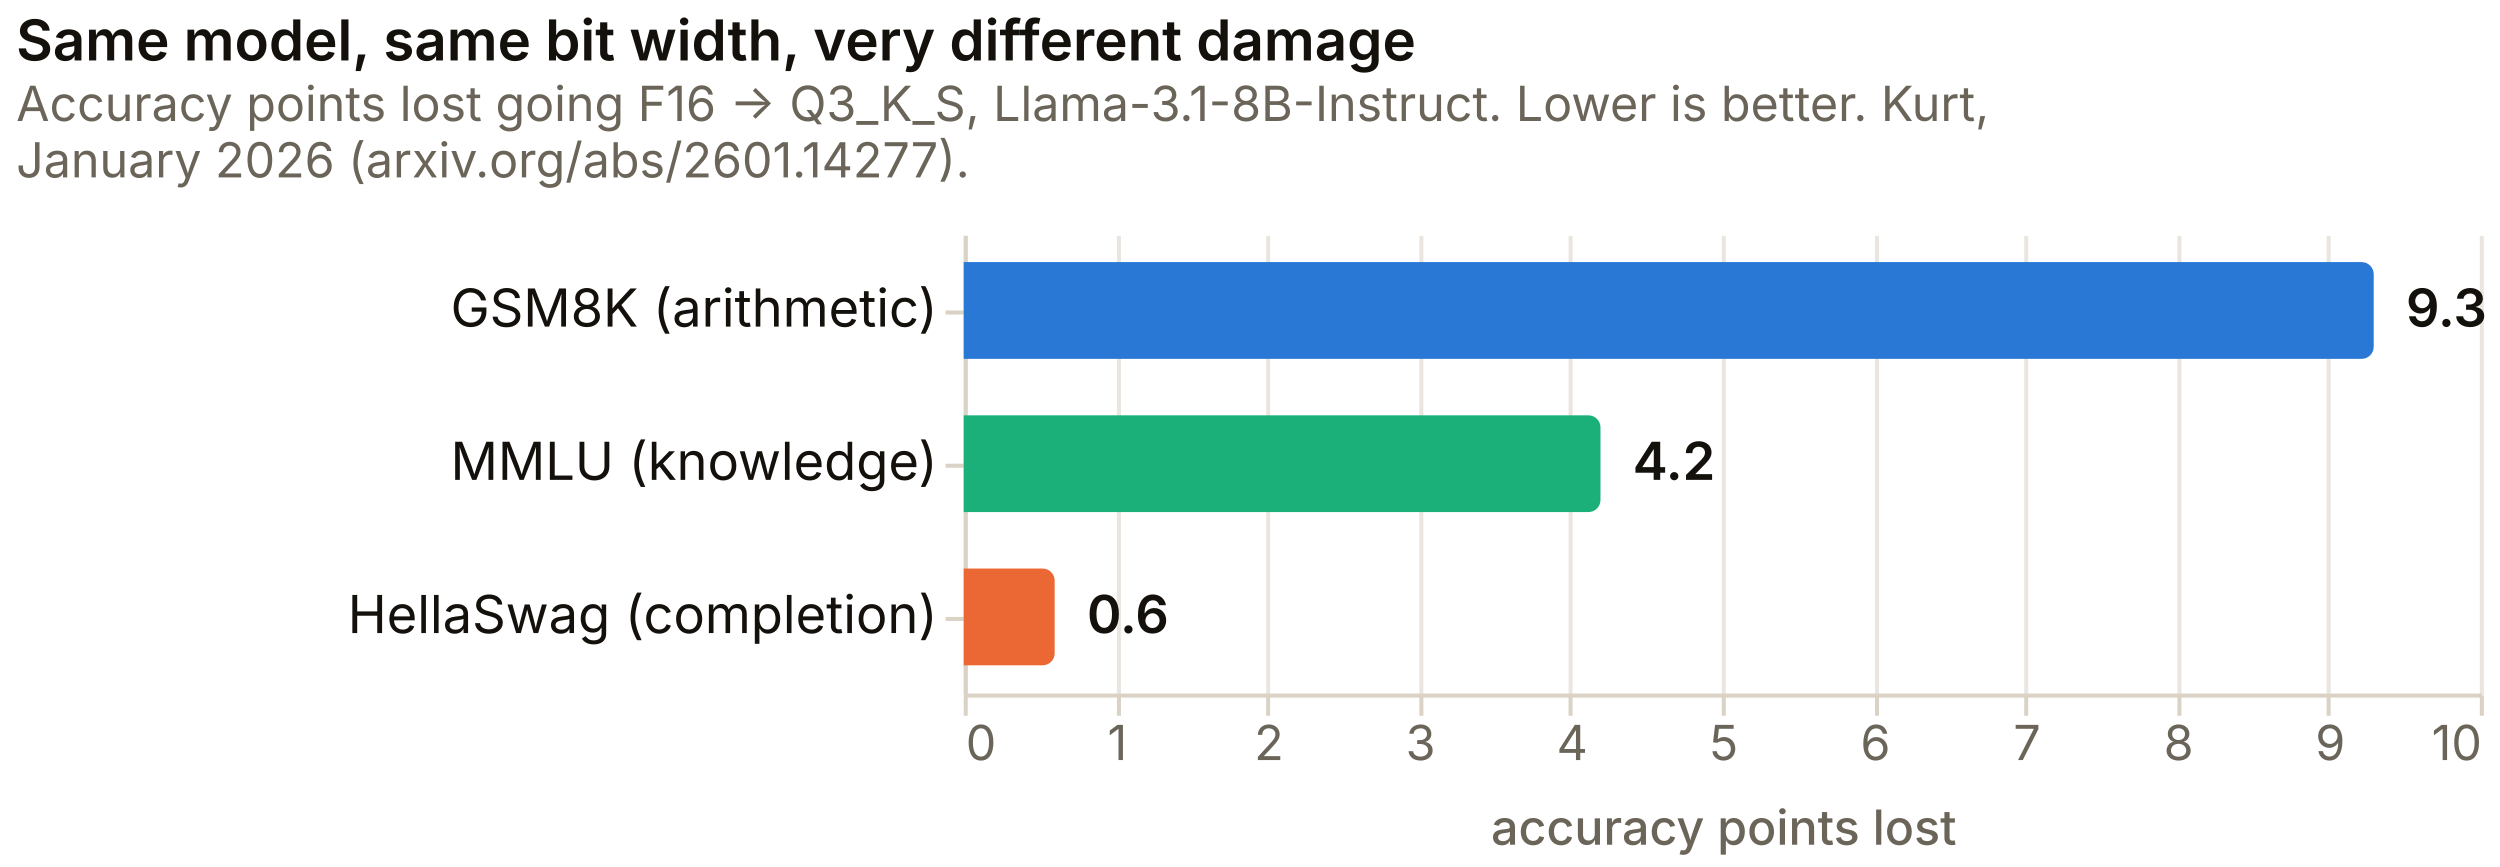
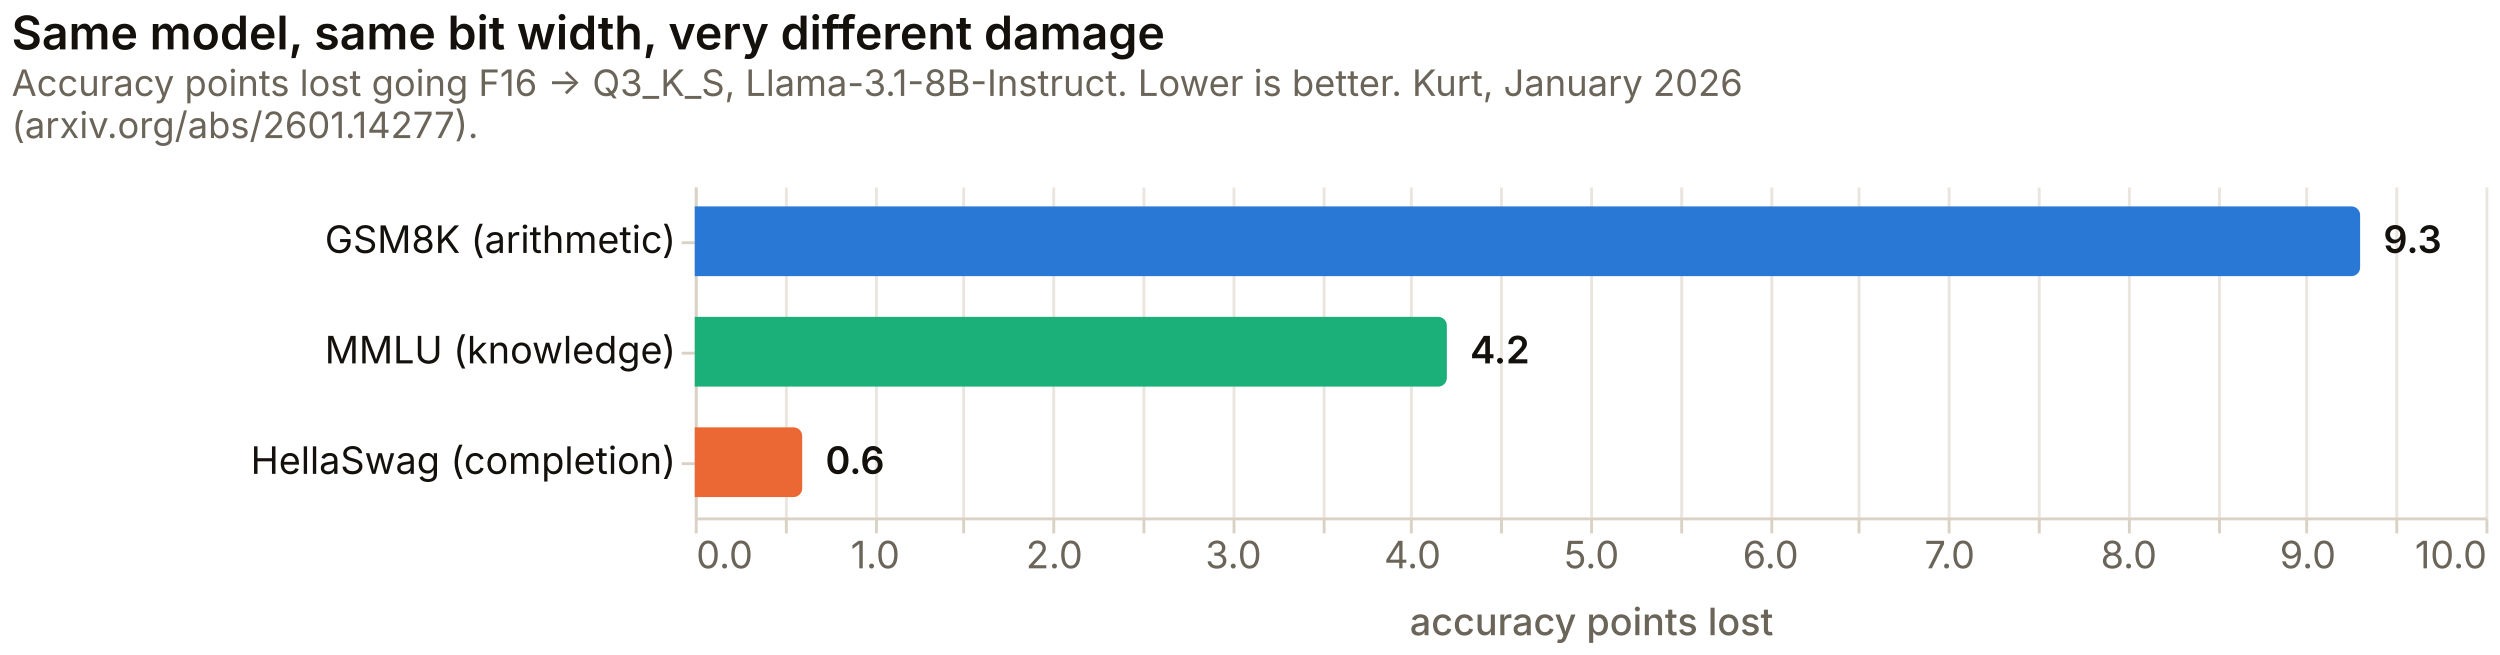
- <svg xmlns="http://www.w3.org/2000/svg" version="1.1" class="marks" width="620" height="215" viewBox="0 0 620 215">
-   <g fill="none" stroke-miterlimit="4" transform="translate(239,58)">
+ <svg xmlns="http://www.w3.org/2000/svg" version="1.1" class="marks" width="860" height="225" viewBox="0 0 860 225">
+   <g fill="none" stroke-miterlimit="4" transform="translate(239,64)">
    <g class="mark-group role-frame root" role="graphics-object" aria-roledescription="group mark container">
      <g transform="translate(0,0)">
-         <path class="background" aria-hidden="true" d="M0,0h376v114h-376Z" />
+         <path class="background" aria-hidden="true" d="M0,0h616v114h-616Z" />
        <g>
          <g class="mark-group role-axis" aria-hidden="true">
            <g transform="translate(0.5,114.5)">
              <path class="background" aria-hidden="true" d="M0,0h0v0h0Z" pointer-events="none" />
              <g>
                <g class="mark-rule role-axis-grid" pointer-events="none">
                  <line transform="translate(0,0)" x2="0" y2="-114" stroke="#d9d2c5" stroke-opacity="0.55" stroke-width="1" opacity="1" />
-                   <line transform="translate(38,0)" x2="0" y2="-114" stroke="#d9d2c5" stroke-opacity="0.55" stroke-width="1" opacity="1" />
-                   <line transform="translate(75,0)" x2="0" y2="-114" stroke="#d9d2c5" stroke-opacity="0.55" stroke-width="1" opacity="1" />
-                   <line transform="translate(113,0)" x2="0" y2="-114" stroke="#d9d2c5" stroke-opacity="0.55" stroke-width="1" opacity="1" />
-                   <line transform="translate(150,0)" x2="0" y2="-114" stroke="#d9d2c5" stroke-opacity="0.55" stroke-width="1" opacity="1" />
-                   <line transform="translate(188,0)" x2="0" y2="-114" stroke="#d9d2c5" stroke-opacity="0.55" stroke-width="1" opacity="1" />
-                   <line transform="translate(226,0)" x2="0" y2="-114" stroke="#d9d2c5" stroke-opacity="0.55" stroke-width="1" opacity="1" />
-                   <line transform="translate(263,0)" x2="0" y2="-114" stroke="#d9d2c5" stroke-opacity="0.55" stroke-width="1" opacity="1" />
-                   <line transform="translate(301,0)" x2="0" y2="-114" stroke="#d9d2c5" stroke-opacity="0.55" stroke-width="1" opacity="1" />
-                   <line transform="translate(338,0)" x2="0" y2="-114" stroke="#d9d2c5" stroke-opacity="0.55" stroke-width="1" opacity="1" />
-                   <line transform="translate(376,0)" x2="0" y2="-114" stroke="#d9d2c5" stroke-opacity="0.55" stroke-width="1" opacity="1" />
+                   <line transform="translate(31,0)" x2="0" y2="-114" stroke="#d9d2c5" stroke-opacity="0.55" stroke-width="1" opacity="1" />
+                   <line transform="translate(62,0)" x2="0" y2="-114" stroke="#d9d2c5" stroke-opacity="0.55" stroke-width="1" opacity="1" />
+                   <line transform="translate(92,0)" x2="0" y2="-114" stroke="#d9d2c5" stroke-opacity="0.55" stroke-width="1" opacity="1" />
+                   <line transform="translate(123,0)" x2="0" y2="-114" stroke="#d9d2c5" stroke-opacity="0.55" stroke-width="1" opacity="1" />
+                   <line transform="translate(154,0)" x2="0" y2="-114" stroke="#d9d2c5" stroke-opacity="0.55" stroke-width="1" opacity="1" />
+                   <line transform="translate(185,0)" x2="0" y2="-114" stroke="#d9d2c5" stroke-opacity="0.55" stroke-width="1" opacity="1" />
+                   <line transform="translate(216,0)" x2="0" y2="-114" stroke="#d9d2c5" stroke-opacity="0.55" stroke-width="1" opacity="1" />
+                   <line transform="translate(246,0)" x2="0" y2="-114" stroke="#d9d2c5" stroke-opacity="0.55" stroke-width="1" opacity="1" />
+                   <line transform="translate(277,0)" x2="0" y2="-114" stroke="#d9d2c5" stroke-opacity="0.55" stroke-width="1" opacity="1" />
+                   <line transform="translate(308,0)" x2="0" y2="-114" stroke="#d9d2c5" stroke-opacity="0.55" stroke-width="1" opacity="1" />
+                   <line transform="translate(339,0)" x2="0" y2="-114" stroke="#d9d2c5" stroke-opacity="0.55" stroke-width="1" opacity="1" />
+                   <line transform="translate(370,0)" x2="0" y2="-114" stroke="#d9d2c5" stroke-opacity="0.55" stroke-width="1" opacity="1" />
+                   <line transform="translate(400,0)" x2="0" y2="-114" stroke="#d9d2c5" stroke-opacity="0.55" stroke-width="1" opacity="1" />
+                   <line transform="translate(431,0)" x2="0" y2="-114" stroke="#d9d2c5" stroke-opacity="0.55" stroke-width="1" opacity="1" />
+                   <line transform="translate(462,0)" x2="0" y2="-114" stroke="#d9d2c5" stroke-opacity="0.55" stroke-width="1" opacity="1" />
+                   <line transform="translate(493,0)" x2="0" y2="-114" stroke="#d9d2c5" stroke-opacity="0.55" stroke-width="1" opacity="1" />
+                   <line transform="translate(524,0)" x2="0" y2="-114" stroke="#d9d2c5" stroke-opacity="0.55" stroke-width="1" opacity="1" />
+                   <line transform="translate(554,0)" x2="0" y2="-114" stroke="#d9d2c5" stroke-opacity="0.55" stroke-width="1" opacity="1" />
+                   <line transform="translate(585,0)" x2="0" y2="-114" stroke="#d9d2c5" stroke-opacity="0.55" stroke-width="1" opacity="1" />
+                   <line transform="translate(616,0)" x2="0" y2="-114" stroke="#d9d2c5" stroke-opacity="0.55" stroke-width="1" opacity="1" />
                </g>
              </g>
              <path class="foreground" aria-hidden="true" d="" pointer-events="none" display="none" />
            </g>
          </g>
          <g class="mark-group role-axis" role="graphics-symbol" aria-roledescription="axis" aria-label="X-axis titled 'accuracy points lost' for a linear scale with values from 0 to 10">
            <g transform="translate(0.5,114.5)">
              <path class="background" aria-hidden="true" d="M0,0h0v0h0Z" pointer-events="none" />
              <g>
                <g class="mark-rule role-axis-tick" pointer-events="none">
                  <line transform="translate(0,0)" x2="0" y2="5" stroke="#d9d2c5" stroke-width="1" opacity="1" />
-                   <line transform="translate(38,0)" x2="0" y2="5" stroke="#d9d2c5" stroke-width="1" opacity="1" />
-                   <line transform="translate(75,0)" x2="0" y2="5" stroke="#d9d2c5" stroke-width="1" opacity="1" />
-                   <line transform="translate(113,0)" x2="0" y2="5" stroke="#d9d2c5" stroke-width="1" opacity="1" />
-                   <line transform="translate(150,0)" x2="0" y2="5" stroke="#d9d2c5" stroke-width="1" opacity="1" />
-                   <line transform="translate(188,0)" x2="0" y2="5" stroke="#d9d2c5" stroke-width="1" opacity="1" />
-                   <line transform="translate(226,0)" x2="0" y2="5" stroke="#d9d2c5" stroke-width="1" opacity="1" />
-                   <line transform="translate(263,0)" x2="0" y2="5" stroke="#d9d2c5" stroke-width="1" opacity="1" />
-                   <line transform="translate(301,0)" x2="0" y2="5" stroke="#d9d2c5" stroke-width="1" opacity="1" />
-                   <line transform="translate(338,0)" x2="0" y2="5" stroke="#d9d2c5" stroke-width="1" opacity="1" />
-                   <line transform="translate(376,0)" x2="0" y2="5" stroke="#d9d2c5" stroke-width="1" opacity="1" />
+                   <line transform="translate(31,0)" x2="0" y2="5" stroke="#d9d2c5" stroke-width="1" opacity="1" />
+                   <line transform="translate(62,0)" x2="0" y2="5" stroke="#d9d2c5" stroke-width="1" opacity="1" />
+                   <line transform="translate(92,0)" x2="0" y2="5" stroke="#d9d2c5" stroke-width="1" opacity="1" />
+                   <line transform="translate(123,0)" x2="0" y2="5" stroke="#d9d2c5" stroke-width="1" opacity="1" />
+                   <line transform="translate(154,0)" x2="0" y2="5" stroke="#d9d2c5" stroke-width="1" opacity="1" />
+                   <line transform="translate(185,0)" x2="0" y2="5" stroke="#d9d2c5" stroke-width="1" opacity="1" />
+                   <line transform="translate(216,0)" x2="0" y2="5" stroke="#d9d2c5" stroke-width="1" opacity="1" />
+                   <line transform="translate(246,0)" x2="0" y2="5" stroke="#d9d2c5" stroke-width="1" opacity="1" />
+                   <line transform="translate(277,0)" x2="0" y2="5" stroke="#d9d2c5" stroke-width="1" opacity="1" />
+                   <line transform="translate(308,0)" x2="0" y2="5" stroke="#d9d2c5" stroke-width="1" opacity="1" />
+                   <line transform="translate(339,0)" x2="0" y2="5" stroke="#d9d2c5" stroke-width="1" opacity="1" />
+                   <line transform="translate(370,0)" x2="0" y2="5" stroke="#d9d2c5" stroke-width="1" opacity="1" />
+                   <line transform="translate(400,0)" x2="0" y2="5" stroke="#d9d2c5" stroke-width="1" opacity="1" />
+                   <line transform="translate(431,0)" x2="0" y2="5" stroke="#d9d2c5" stroke-width="1" opacity="1" />
+                   <line transform="translate(462,0)" x2="0" y2="5" stroke="#d9d2c5" stroke-width="1" opacity="1" />
+                   <line transform="translate(493,0)" x2="0" y2="5" stroke="#d9d2c5" stroke-width="1" opacity="1" />
+                   <line transform="translate(524,0)" x2="0" y2="5" stroke="#d9d2c5" stroke-width="1" opacity="1" />
+                   <line transform="translate(554,0)" x2="0" y2="5" stroke="#d9d2c5" stroke-width="1" opacity="1" />
+                   <line transform="translate(585,0)" x2="0" y2="5" stroke="#d9d2c5" stroke-width="1" opacity="1" />
+                   <line transform="translate(616,0)" x2="0" y2="5" stroke="#d9d2c5" stroke-width="1" opacity="1" />
                </g>
                <g class="mark-text role-axis-label" pointer-events="none">
-                   <text text-anchor="start" transform="translate(0,16)" font-family="ui-sans-serif, system-ui, -apple-system, 'Segoe UI', Inter, Helvetica, Arial, sans-serif" font-size="12px" fill="#6b6459" opacity="1">0</text>
-                   <text text-anchor="middle" transform="translate(37.6,16)" font-family="ui-sans-serif, system-ui, -apple-system, 'Segoe UI', Inter, Helvetica, Arial, sans-serif" font-size="12px" fill="#6b6459" opacity="1">1</text>
-                   <text text-anchor="middle" transform="translate(75.2,16)" font-family="ui-sans-serif, system-ui, -apple-system, 'Segoe UI', Inter, Helvetica, Arial, sans-serif" font-size="12px" fill="#6b6459" opacity="1">2</text>
-                   <text text-anchor="middle" transform="translate(112.8,16)" font-family="ui-sans-serif, system-ui, -apple-system, 'Segoe UI', Inter, Helvetica, Arial, sans-serif" font-size="12px" fill="#6b6459" opacity="1">3</text>
-                   <text text-anchor="middle" transform="translate(150.4,16)" font-family="ui-sans-serif, system-ui, -apple-system, 'Segoe UI', Inter, Helvetica, Arial, sans-serif" font-size="12px" fill="#6b6459" opacity="1">4</text>
-                   <text text-anchor="middle" transform="translate(188,16)" font-family="ui-sans-serif, system-ui, -apple-system, 'Segoe UI', Inter, Helvetica, Arial, sans-serif" font-size="12px" fill="#6b6459" opacity="1">5</text>
-                   <text text-anchor="middle" transform="translate(225.6,16)" font-family="ui-sans-serif, system-ui, -apple-system, 'Segoe UI', Inter, Helvetica, Arial, sans-serif" font-size="12px" fill="#6b6459" opacity="1">6</text>
-                   <text text-anchor="middle" transform="translate(263.2,16)" font-family="ui-sans-serif, system-ui, -apple-system, 'Segoe UI', Inter, Helvetica, Arial, sans-serif" font-size="12px" fill="#6b6459" opacity="1">7</text>
-                   <text text-anchor="middle" transform="translate(300.8,16)" font-family="ui-sans-serif, system-ui, -apple-system, 'Segoe UI', Inter, Helvetica, Arial, sans-serif" font-size="12px" fill="#6b6459" opacity="1">8</text>
-                   <text text-anchor="middle" transform="translate(338.4,16)" font-family="ui-sans-serif, system-ui, -apple-system, 'Segoe UI', Inter, Helvetica, Arial, sans-serif" font-size="12px" fill="#6b6459" opacity="1">9</text>
-                   <text text-anchor="end" transform="translate(376,16)" font-family="ui-sans-serif, system-ui, -apple-system, 'Segoe UI', Inter, Helvetica, Arial, sans-serif" font-size="12px" fill="#6b6459" opacity="1">10</text>
+                   <text text-anchor="start" transform="translate(0,17)" font-family="ui-sans-serif, system-ui, -apple-system, 'Segoe UI', Inter, Helvetica, Arial, sans-serif" font-size="13px" fill="#6b6459" opacity="1">0.0</text>
+                   <text text-anchor="middle" transform="translate(30.8,17)" font-family="ui-sans-serif, system-ui, -apple-system, 'Segoe UI', Inter, Helvetica, Arial, sans-serif" font-size="13px" fill="#6b6459" opacity="0">0.5</text>
+                   <text text-anchor="middle" transform="translate(61.6,17)" font-family="ui-sans-serif, system-ui, -apple-system, 'Segoe UI', Inter, Helvetica, Arial, sans-serif" font-size="13px" fill="#6b6459" opacity="1">1.0</text>
+                   <text text-anchor="middle" transform="translate(92.4,17)" font-family="ui-sans-serif, system-ui, -apple-system, 'Segoe UI', Inter, Helvetica, Arial, sans-serif" font-size="13px" fill="#6b6459" opacity="0">1.5</text>
+                   <text text-anchor="middle" transform="translate(123.2,17)" font-family="ui-sans-serif, system-ui, -apple-system, 'Segoe UI', Inter, Helvetica, Arial, sans-serif" font-size="13px" fill="#6b6459" opacity="1">2.0</text>
+                   <text text-anchor="middle" transform="translate(154,17)" font-family="ui-sans-serif, system-ui, -apple-system, 'Segoe UI', Inter, Helvetica, Arial, sans-serif" font-size="13px" fill="#6b6459" opacity="0">2.5</text>
+                   <text text-anchor="middle" transform="translate(184.8,17)" font-family="ui-sans-serif, system-ui, -apple-system, 'Segoe UI', Inter, Helvetica, Arial, sans-serif" font-size="13px" fill="#6b6459" opacity="1">3.0</text>
+                   <text text-anchor="middle" transform="translate(215.6,17)" font-family="ui-sans-serif, system-ui, -apple-system, 'Segoe UI', Inter, Helvetica, Arial, sans-serif" font-size="13px" fill="#6b6459" opacity="0">3.5</text>
+                   <text text-anchor="middle" transform="translate(246.4,17)" font-family="ui-sans-serif, system-ui, -apple-system, 'Segoe UI', Inter, Helvetica, Arial, sans-serif" font-size="13px" fill="#6b6459" opacity="1">4.0</text>
+                   <text text-anchor="middle" transform="translate(277.2,17)" font-family="ui-sans-serif, system-ui, -apple-system, 'Segoe UI', Inter, Helvetica, Arial, sans-serif" font-size="13px" fill="#6b6459" opacity="0">4.5</text>
+                   <text text-anchor="middle" transform="translate(308,17)" font-family="ui-sans-serif, system-ui, -apple-system, 'Segoe UI', Inter, Helvetica, Arial, sans-serif" font-size="13px" fill="#6b6459" opacity="1">5.0</text>
+                   <text text-anchor="middle" transform="translate(338.8,17)" font-family="ui-sans-serif, system-ui, -apple-system, 'Segoe UI', Inter, Helvetica, Arial, sans-serif" font-size="13px" fill="#6b6459" opacity="0">5.5</text>
+                   <text text-anchor="middle" transform="translate(369.6,17)" font-family="ui-sans-serif, system-ui, -apple-system, 'Segoe UI', Inter, Helvetica, Arial, sans-serif" font-size="13px" fill="#6b6459" opacity="1">6.0</text>
+                   <text text-anchor="middle" transform="translate(400.4,17)" font-family="ui-sans-serif, system-ui, -apple-system, 'Segoe UI', Inter, Helvetica, Arial, sans-serif" font-size="13px" fill="#6b6459" opacity="0">6.5</text>
+                   <text text-anchor="middle" transform="translate(431.2,17)" font-family="ui-sans-serif, system-ui, -apple-system, 'Segoe UI', Inter, Helvetica, Arial, sans-serif" font-size="13px" fill="#6b6459" opacity="1">7.0</text>
+                   <text text-anchor="middle" transform="translate(462,17)" font-family="ui-sans-serif, system-ui, -apple-system, 'Segoe UI', Inter, Helvetica, Arial, sans-serif" font-size="13px" fill="#6b6459" opacity="0">7.5</text>
+                   <text text-anchor="middle" transform="translate(492.8,17)" font-family="ui-sans-serif, system-ui, -apple-system, 'Segoe UI', Inter, Helvetica, Arial, sans-serif" font-size="13px" fill="#6b6459" opacity="1">8.0</text>
+                   <text text-anchor="middle" transform="translate(523.6,17)" font-family="ui-sans-serif, system-ui, -apple-system, 'Segoe UI', Inter, Helvetica, Arial, sans-serif" font-size="13px" fill="#6b6459" opacity="0">8.5</text>
+                   <text text-anchor="middle" transform="translate(554.4,17)" font-family="ui-sans-serif, system-ui, -apple-system, 'Segoe UI', Inter, Helvetica, Arial, sans-serif" font-size="13px" fill="#6b6459" opacity="1">9.0</text>
+                   <text text-anchor="middle" transform="translate(585.2,17)" font-family="ui-sans-serif, system-ui, -apple-system, 'Segoe UI', Inter, Helvetica, Arial, sans-serif" font-size="13px" fill="#6b6459" opacity="0">9.5</text>
+                   <text text-anchor="end" transform="translate(616,17)" font-family="ui-sans-serif, system-ui, -apple-system, 'Segoe UI', Inter, Helvetica, Arial, sans-serif" font-size="13px" fill="#6b6459" opacity="1">10.0</text>
                </g>
                <g class="mark-rule role-axis-domain" pointer-events="none">
-                   <line transform="translate(0,0)" x2="376" y2="0" stroke="#d9d2c5" stroke-width="1" opacity="1" />
+                   <line transform="translate(0,0)" x2="616" y2="0" stroke="#d9d2c5" stroke-width="1" opacity="1" />
                </g>
                <g class="mark-text role-axis-title" pointer-events="none">
-                   <text text-anchor="middle" transform="translate(188,37)" font-family="ui-sans-serif, system-ui, -apple-system, 'Segoe UI', Inter, Helvetica, Arial, sans-serif" font-size="12px" font-weight="500" fill="#6b6459" opacity="1">accuracy points lost</text>
+                   <text text-anchor="middle" transform="translate(308,40)" font-family="ui-sans-serif, system-ui, -apple-system, 'Segoe UI', Inter, Helvetica, Arial, sans-serif" font-size="13px" font-weight="500" fill="#6b6459" opacity="1">accuracy points lost</text>
                </g>
              </g>
              <path class="foreground" aria-hidden="true" d="" pointer-events="none" display="none" />
            </g>
          </g>
          <g class="mark-group role-axis" role="graphics-symbol" aria-roledescription="axis" aria-label="Y-axis for a discrete scale with 3 values: GSM8K (arithmetic), MMLU (knowledge), HellaSwag (completion)">
            <g transform="translate(0.5,0.5)">
              <path class="background" aria-hidden="true" d="M0,0h0v0h0Z" pointer-events="none" />
              <g>
                <g class="mark-rule role-axis-tick" pointer-events="none">
                  <line transform="translate(0,19)" x2="-5" y2="0" stroke="#d9d2c5" stroke-width="1" opacity="1" />
                  <line transform="translate(0,57)" x2="-5" y2="0" stroke="#d9d2c5" stroke-width="1" opacity="1" />
                  <line transform="translate(0,95)" x2="-5" y2="0" stroke="#d9d2c5" stroke-width="1" opacity="1" />
                </g>
                <g class="mark-text role-axis-label" pointer-events="none">
                  <text text-anchor="end" transform="translate(-7,22.5)" font-family="ui-sans-serif, system-ui, -apple-system, 'Segoe UI', Inter, Helvetica, Arial, sans-serif" font-size="13px" fill="#14110d" opacity="1">GSM8K (arithmetic)</text>
                  <text text-anchor="end" transform="translate(-7,60.5)" font-family="ui-sans-serif, system-ui, -apple-system, 'Segoe UI', Inter, Helvetica, Arial, sans-serif" font-size="13px" fill="#14110d" opacity="1">MMLU (knowledge)</text>
                  <text text-anchor="end" transform="translate(-7,98.5)" font-family="ui-sans-serif, system-ui, -apple-system, 'Segoe UI', Inter, Helvetica, Arial, sans-serif" font-size="13px" fill="#14110d" opacity="1">HellaSwag (completion)</text>
                </g>
                <g class="mark-rule role-axis-domain" pointer-events="none">
                  <line transform="translate(0,0)" x2="0" y2="114" stroke="#d9d2c5" stroke-width="1" opacity="1" />
                </g>
              </g>
              <path class="foreground" aria-hidden="true" d="" pointer-events="none" display="none" />
            </g>
          </g>
          <g class="mark-group role-scope" role="graphics-object" aria-roledescription="group mark container">
            <g transform="translate(0,7)">
-               <path class="background" aria-hidden="true" d="M0,0L346.68,0C348.336,0,349.68,1.344,349.68,3L349.68,21C349.68,22.656,348.336,24,346.68,24L0,24C0,24,0,24,0,24L0,0C0,0,0,0,0,0Z" />
+               <path class="background" aria-hidden="true" d="M0,0L569.88,0C571.536,0,572.88,1.344,572.88,3L572.88,21C572.88,22.656,571.536,24,569.88,24L0,24C0,24,0,24,0,24L0,0C0,0,0,0,0,0Z" />
              <g clip-path="url(#clip67)">
                <g class="mark-group role-scope" role="graphics-object" aria-roledescription="group mark container">
                  <g transform="translate(0,0)">
                    <path class="background" aria-hidden="true" d="M0,0h0v24h0Z" />
                    <g>
                      <g class="mark-rect role-mark layer_0_marks" role="graphics-object" aria-roledescription="rect mark container">
-                         <path aria-label="accuracy points lost: 9.3; task: GSM8K (arithmetic)" role="graphics-symbol" aria-roledescription="bar" d="M0,0h349.68v24h-349.68Z" fill="#2a78d6" />
+                         <path aria-label="accuracy points lost: 9.3; task: GSM8K (arithmetic)" role="graphics-symbol" aria-roledescription="bar" d="M0,0h572.88v24h-572.88Z" fill="#2a78d6" />
                      </g>
                    </g>
                    <path class="foreground" aria-hidden="true" d="" display="none" />
                  </g>
                </g>
              </g>
              <path class="foreground" aria-hidden="true" d="" display="none" />
            </g>
            <g transform="translate(0,45)">
-               <path class="background" aria-hidden="true" d="M0,0L154.92,0C156.576,0,157.92,1.344,157.92,3L157.92,21C157.92,22.656,156.576,24,154.92,24L0,24C0,24,0,24,0,24L0,0C0,0,0,0,0,0Z" />
+               <path class="background" aria-hidden="true" d="M0,0L255.72,0C257.376,0,258.72,1.344,258.72,3L258.72,21C258.72,22.656,257.376,24,255.72,24L0,24C0,24,0,24,0,24L0,0C0,0,0,0,0,0Z" />
              <g clip-path="url(#clip68)">
                <g class="mark-group role-scope" role="graphics-object" aria-roledescription="group mark container">
                  <g transform="translate(0,0)">
                    <path class="background" aria-hidden="true" d="M0,0h0v24h0Z" />
                    <g>
                      <g class="mark-rect role-mark layer_0_marks" role="graphics-object" aria-roledescription="rect mark container">
-                         <path aria-label="accuracy points lost: 4.2; task: MMLU (knowledge)" role="graphics-symbol" aria-roledescription="bar" d="M0,0h157.92v24h-157.92Z" fill="#1baf7a" />
+                         <path aria-label="accuracy points lost: 4.2; task: MMLU (knowledge)" role="graphics-symbol" aria-roledescription="bar" d="M0,0h258.72v24h-258.72Z" fill="#1baf7a" />
                      </g>
                    </g>
                    <path class="foreground" aria-hidden="true" d="" display="none" />
                  </g>
                </g>
              </g>
              <path class="foreground" aria-hidden="true" d="" display="none" />
            </g>
            <g transform="translate(0,83)">
-               <path class="background" aria-hidden="true" d="M0,0L19.56,0C21.216,0,22.56,1.344,22.56,3L22.56,21C22.56,22.656,21.216,24,19.56,24L0,24C0,24,0,24,0,24L0,0C0,0,0,0,0,0Z" />
+               <path class="background" aria-hidden="true" d="M0,0L33.96,0C35.616,0,36.96,1.344,36.96,3L36.96,21C36.96,22.656,35.616,24,33.96,24L0,24C0,24,0,24,0,24L0,0C0,0,0,0,0,0Z" />
              <g clip-path="url(#clip69)">
                <g class="mark-group role-scope" role="graphics-object" aria-roledescription="group mark container">
                  <g transform="translate(0,0)">
                    <path class="background" aria-hidden="true" d="M0,0h0v24h0Z" />
                    <g>
                      <g class="mark-rect role-mark layer_0_marks" role="graphics-object" aria-roledescription="rect mark container">
-                         <path aria-label="accuracy points lost: 0.6; task: HellaSwag (completion)" role="graphics-symbol" aria-roledescription="bar" d="M0,0h22.56v24h-22.56Z" fill="#eb6834" />
+                         <path aria-label="accuracy points lost: 0.6; task: HellaSwag (completion)" role="graphics-symbol" aria-roledescription="bar" d="M0,0h36.96v24h-36.96Z" fill="#eb6834" />
                      </g>
                    </g>
                    <path class="foreground" aria-hidden="true" d="" display="none" />
                  </g>
                </g>
              </g>
              <path class="foreground" aria-hidden="true" d="" display="none" />
            </g>
          </g>
          <g class="mark-text role-mark layer_1_marks" role="graphics-object" aria-roledescription="text mark container">
-             <text aria-label="accuracy points lost: 9.3; task: GSM8K (arithmetic); v: 9.3" role="graphics-symbol" aria-roledescription="text mark" text-anchor="start" transform="translate(357.68,23)" font-family="ui-sans-serif, system-ui, -apple-system, 'Segoe UI', Inter, Helvetica, Arial, sans-serif" font-size="13px" font-weight="600" fill="#14110d">9.3</text>
-             <text aria-label="accuracy points lost: 4.2; task: MMLU (knowledge); v: 4.2" role="graphics-symbol" aria-roledescription="text mark" text-anchor="start" transform="translate(165.92,61)" font-family="ui-sans-serif, system-ui, -apple-system, 'Segoe UI', Inter, Helvetica, Arial, sans-serif" font-size="13px" font-weight="600" fill="#14110d">4.2</text>
-             <text aria-label="accuracy points lost: 0.6; task: HellaSwag (completion); v: 0.6" role="graphics-symbol" aria-roledescription="text mark" text-anchor="start" transform="translate(30.56,99)" font-family="ui-sans-serif, system-ui, -apple-system, 'Segoe UI', Inter, Helvetica, Arial, sans-serif" font-size="13px" font-weight="600" fill="#14110d">0.6</text>
+             <text aria-label="accuracy points lost: 9.3; task: GSM8K (arithmetic); v: 9.3" role="graphics-symbol" aria-roledescription="text mark" text-anchor="start" transform="translate(580.88,23)" font-family="ui-sans-serif, system-ui, -apple-system, 'Segoe UI', Inter, Helvetica, Arial, sans-serif" font-size="13px" font-weight="600" fill="#14110d">9.3</text>
+             <text aria-label="accuracy points lost: 4.2; task: MMLU (knowledge); v: 4.2" role="graphics-symbol" aria-roledescription="text mark" text-anchor="start" transform="translate(266.72,61)" font-family="ui-sans-serif, system-ui, -apple-system, 'Segoe UI', Inter, Helvetica, Arial, sans-serif" font-size="13px" font-weight="600" fill="#14110d">4.2</text>
+             <text aria-label="accuracy points lost: 0.6; task: HellaSwag (completion); v: 0.6" role="graphics-symbol" aria-roledescription="text mark" text-anchor="start" transform="translate(44.96,99)" font-family="ui-sans-serif, system-ui, -apple-system, 'Segoe UI', Inter, Helvetica, Arial, sans-serif" font-size="13px" font-weight="600" fill="#14110d">0.6</text>
          </g>
          <g class="mark-group role-title">
-             <g transform="translate(-235,-54)">
+             <g transform="translate(-235,-60)">
              <path class="background" aria-hidden="true" d="M0,0h0v0h0Z" pointer-events="none" />
              <g>
                <g class="mark-text role-title-text" role="graphics-symbol" aria-roledescription="title" aria-label="Title text 'Same model, same bit width, very different damage'" pointer-events="none">
-                   <text text-anchor="start" transform="translate(0,11)" font-family="ui-sans-serif, system-ui, -apple-system, 'Segoe UI', Inter, Helvetica, Arial, sans-serif" font-size="14px" font-weight="600" fill="#14110d" opacity="1">Same model, same bit width, very different damage</text>
+                   <text text-anchor="start" transform="translate(0,13)" font-family="ui-sans-serif, system-ui, -apple-system, 'Segoe UI', Inter, Helvetica, Arial, sans-serif" font-size="16px" font-weight="600" fill="#14110d" opacity="1">Same model, same bit width, very different damage</text>
                </g>
                <g class="mark-text role-title-subtitle" role="graphics-symbol" aria-roledescription="subtitle" aria-label="Subtitle text 'Accuracy points lost going F16 → Q3_K_S, Llama-3.1-8B-Instruct. Lower is better. Kurt, January 2026 (arxiv.org/abs/2601.14277).'" pointer-events="none">
-                   <text text-anchor="start" transform="translate(0,26)" font-family="ui-sans-serif, system-ui, -apple-system, 'Segoe UI', Inter, Helvetica, Arial, sans-serif" font-size="12px" fill="#6b6459" opacity="1">
-                     <tspan>Accuracy points lost going F16 → Q3_K_S, Llama-3.1-8B-Instruct. Lower is better. Kurt,</tspan>
-                     <tspan x="0" dy="14">January 2026 (arxiv.org/abs/2601.14277).</tspan>
+                   <text text-anchor="start" transform="translate(0,29)" font-family="ui-sans-serif, system-ui, -apple-system, 'Segoe UI', Inter, Helvetica, Arial, sans-serif" font-size="12.5px" fill="#6b6459" opacity="1">
+                     <tspan>Accuracy points lost going F16 → Q3_K_S, Llama-3.1-8B-Instruct. Lower is better. Kurt, January 2026</tspan>
+                     <tspan x="0" dy="14.5">(arxiv.org/abs/2601.14277).</tspan>
                  </text>
                </g>
              </g>
              <path class="foreground" aria-hidden="true" d="" pointer-events="none" display="none" />
            </g>
          </g>
        </g>
        <path class="foreground" aria-hidden="true" d="" display="none" />
      </g>
    </g>
  </g>
  <defs>
    <clipPath id="clip67">
-       <path d="M0,0L346.68,0C348.336,0,349.68,1.344,349.68,3L349.68,21C349.68,22.656,348.336,24,346.68,24L0,24C0,24,0,24,0,24L0,0C0,0,0,0,0,0Z" />
+       <path d="M0,0L569.88,0C571.536,0,572.88,1.344,572.88,3L572.88,21C572.88,22.656,571.536,24,569.88,24L0,24C0,24,0,24,0,24L0,0C0,0,0,0,0,0Z" />
    </clipPath>
    <clipPath id="clip68">
-       <path d="M0,0L154.92,0C156.576,0,157.92,1.344,157.92,3L157.92,21C157.92,22.656,156.576,24,154.92,24L0,24C0,24,0,24,0,24L0,0C0,0,0,0,0,0Z" />
+       <path d="M0,0L255.72,0C257.376,0,258.72,1.344,258.72,3L258.72,21C258.72,22.656,257.376,24,255.72,24L0,24C0,24,0,24,0,24L0,0C0,0,0,0,0,0Z" />
    </clipPath>
    <clipPath id="clip69">
-       <path d="M0,0L19.56,0C21.216,0,22.56,1.344,22.56,3L22.56,21C22.56,22.656,21.216,24,19.56,24L0,24C0,24,0,24,0,24L0,0C0,0,0,0,0,0Z" />
+       <path d="M0,0L33.96,0C35.616,0,36.96,1.344,36.96,3L36.96,21C36.96,22.656,35.616,24,33.96,24L0,24C0,24,0,24,0,24L0,0C0,0,0,0,0,0Z" />
    </clipPath>
  </defs>
</svg>
